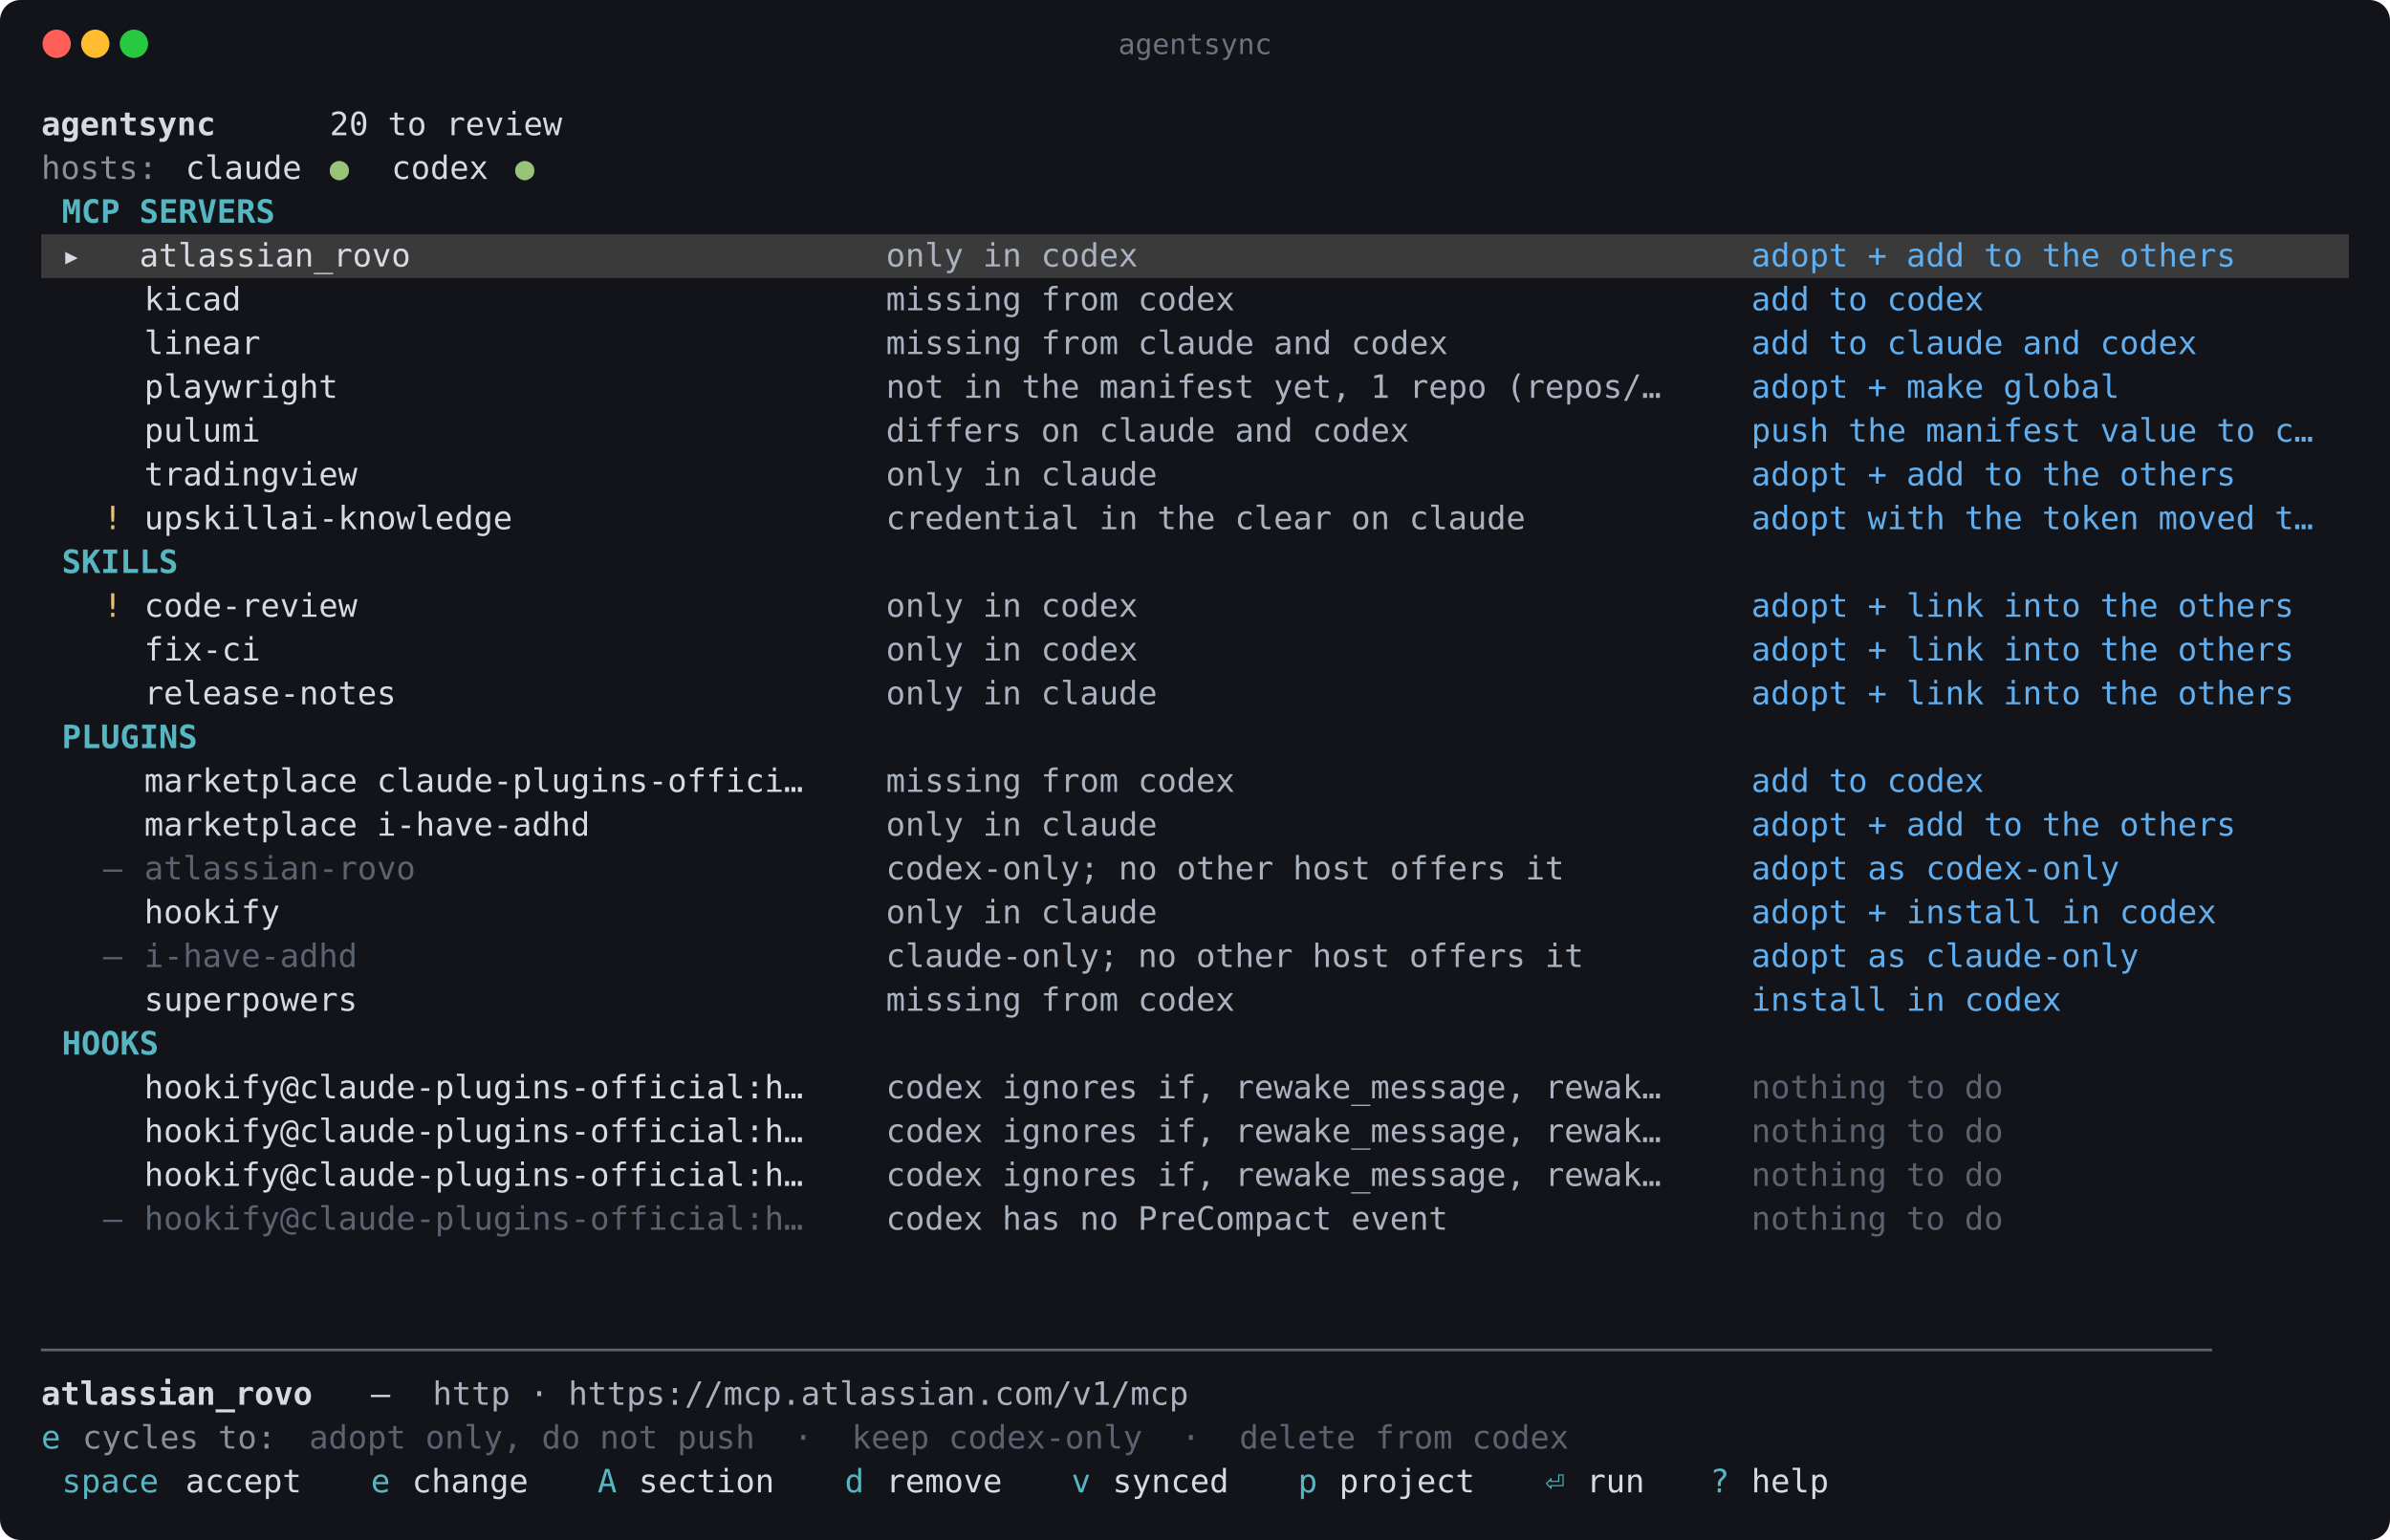
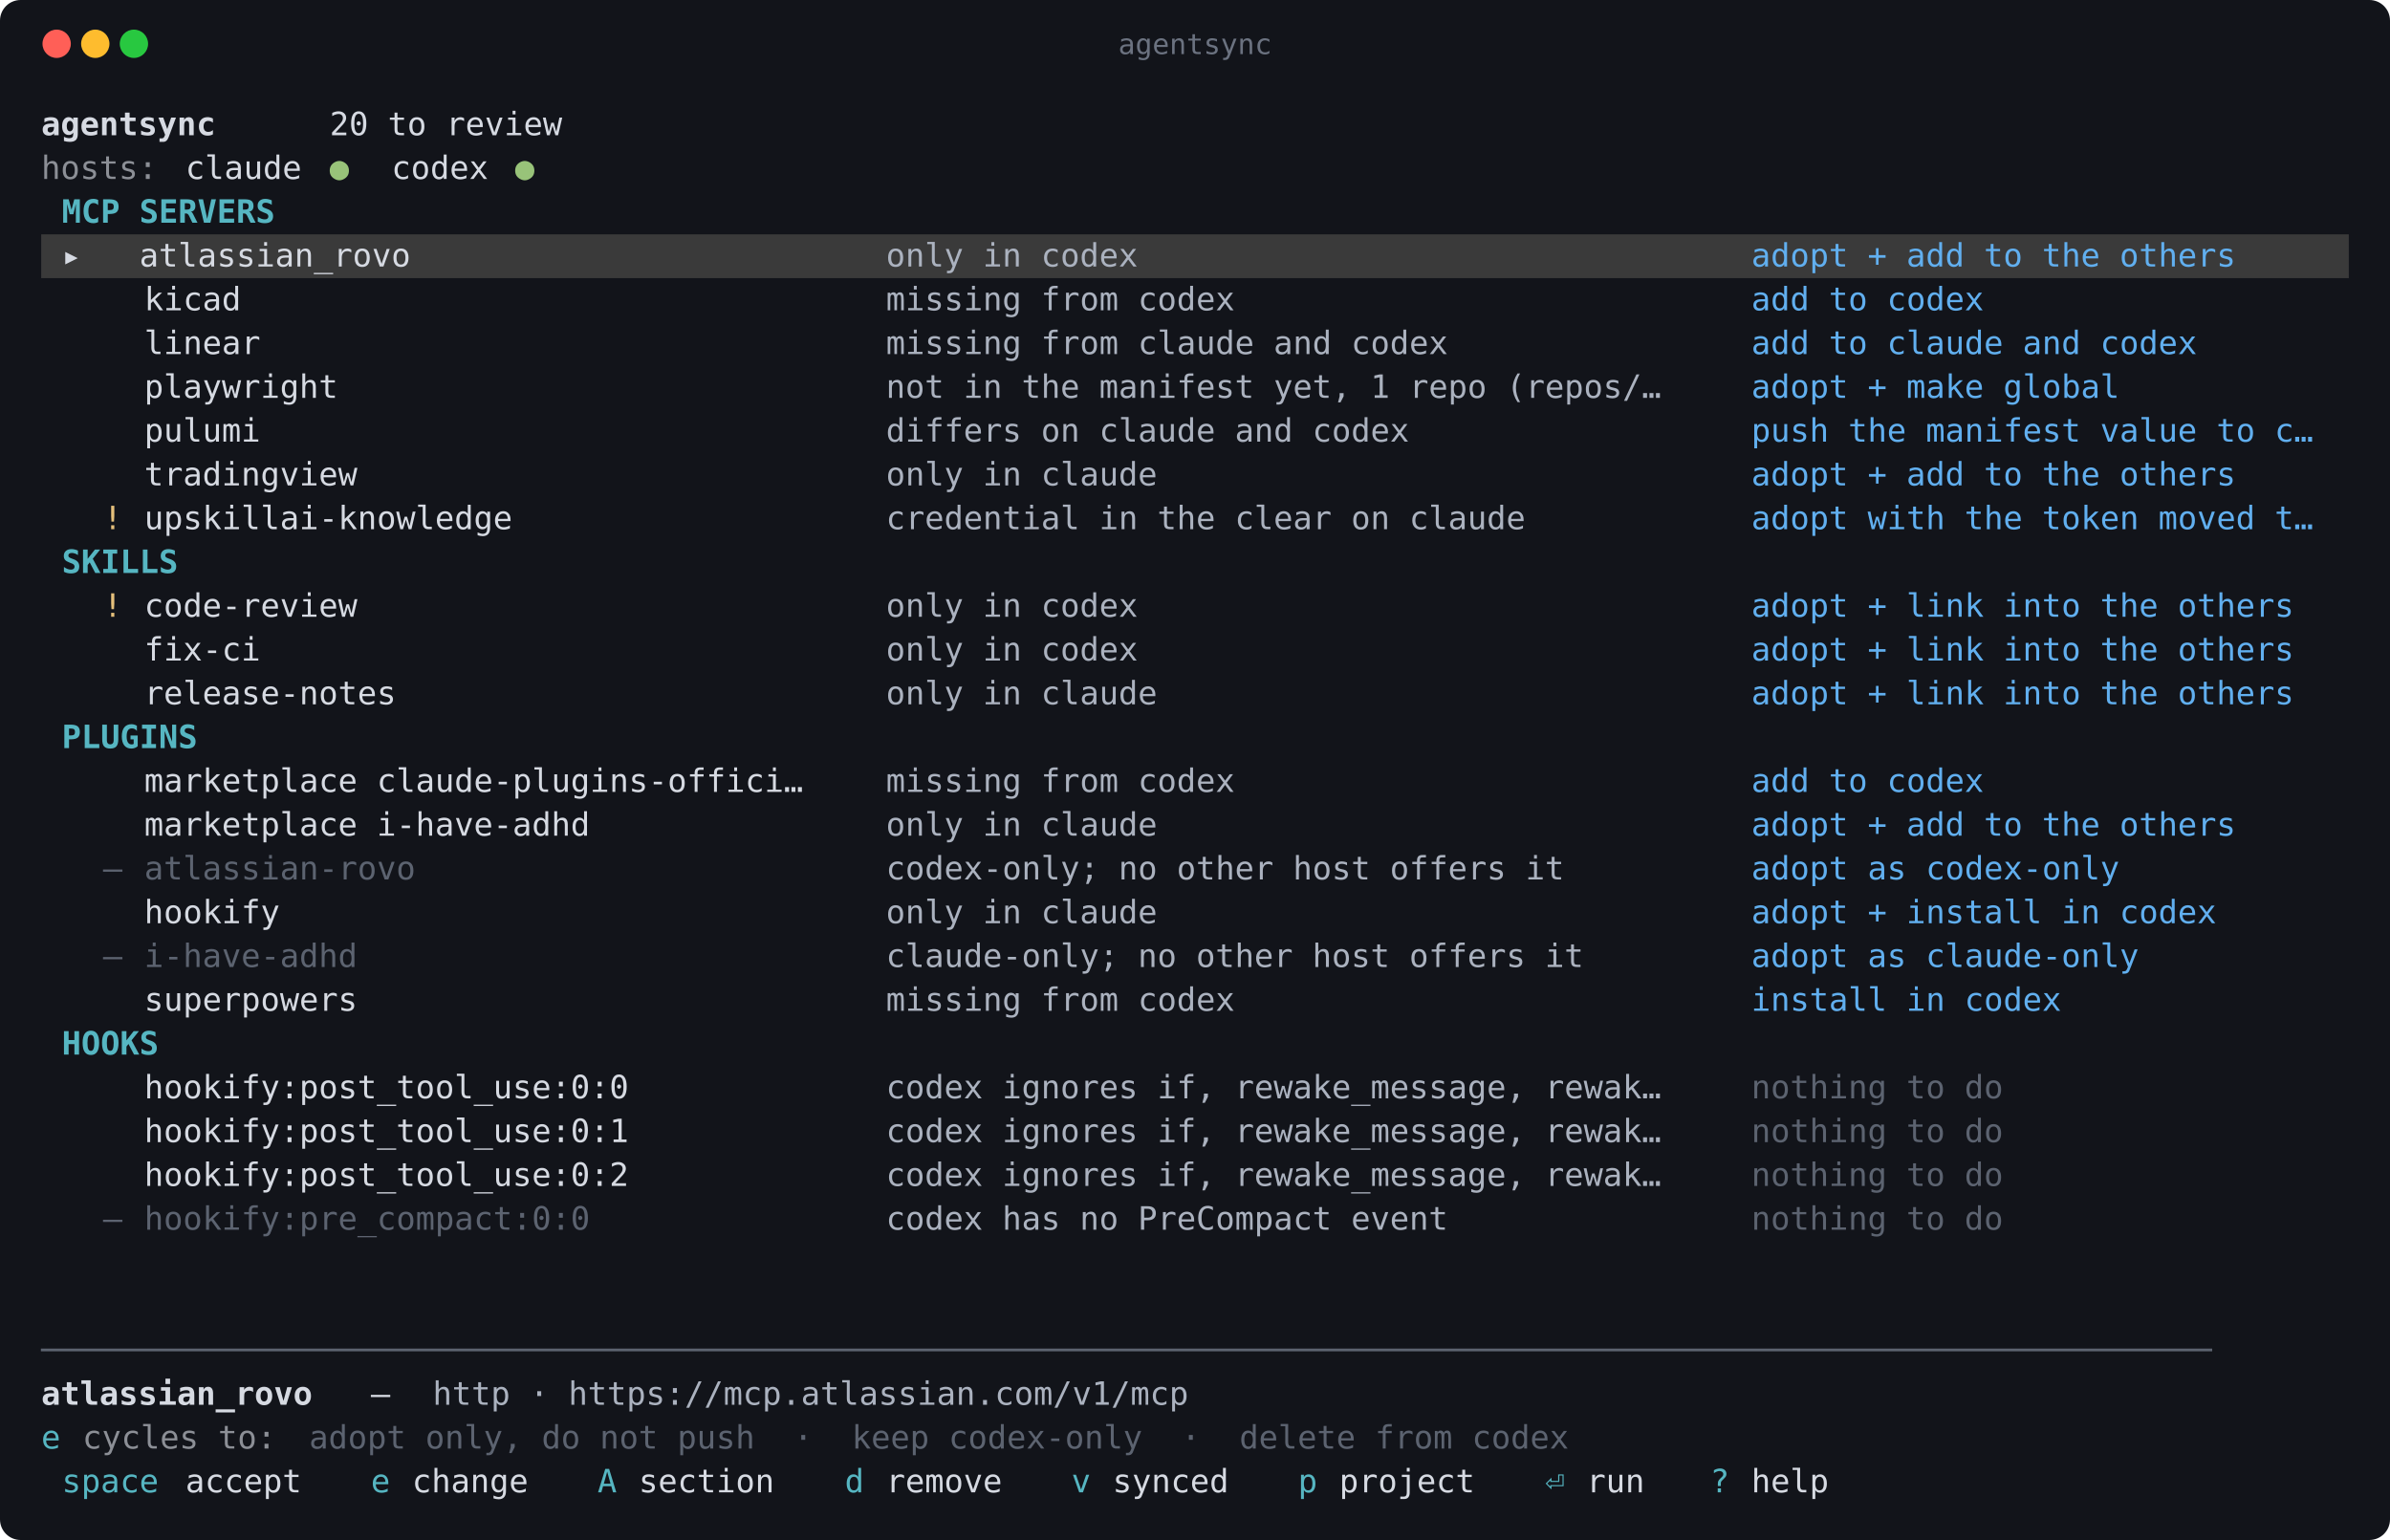
<svg xmlns="http://www.w3.org/2000/svg" width="928" height="598" viewBox="0 0 928 598" font-family="ui-monospace,SFMono-Regular,Menlo,Consolas,monospace" font-size="12.5">
  <rect width="928" height="598" rx="8" fill="#12141a" />
  <circle cx="22" cy="17" r="5.5" fill="#ff5f57" />
  <circle cx="37" cy="17" r="5.5" fill="#febc2e" />
  <circle cx="52" cy="17" r="5.5" fill="#28c840" />
  <text x="464" y="21" fill="#6b7280" text-anchor="middle" font-size="11">agentsync</text>
  <rect x="16.0" y="91.0" width="896.0" height="17.0" fill="#3a3a3a" />
  <text x="16.0" y="52.5" fill="#d6dae2" font-weight="600" xml:space="preserve">agentsync</text>
  <text x="128.0" y="52.5" fill="#d6dae2" xml:space="preserve">20 to review</text>
  <text x="16.0" y="69.5" fill="#d6dae2" opacity="0.62" xml:space="preserve">hosts:</text>
  <text x="72.0" y="69.5" fill="#d6dae2" xml:space="preserve">claude</text>
  <text x="128.0" y="69.5" fill="#98c379" xml:space="preserve">●</text>
  <text x="152.0" y="69.5" fill="#d6dae2" xml:space="preserve">codex</text>
  <text x="200.0" y="69.5" fill="#98c379" xml:space="preserve">●</text>
  <text x="24.0" y="86.5" fill="#56b6c2" font-weight="600" xml:space="preserve">MCP SERVERS</text>
  <text x="24.0" y="103.5" fill="#d6dae2" xml:space="preserve">▸   atlassian_rovo</text>
  <text x="344.0" y="103.5" fill="#abb2bf" xml:space="preserve">only in codex</text>
  <text x="680.0" y="103.5" fill="#61afef" xml:space="preserve">adopt + add to the others</text>
  <text x="56.0" y="120.5" fill="#d6dae2" xml:space="preserve">kicad</text>
  <text x="344.0" y="120.5" fill="#abb2bf" xml:space="preserve">missing from codex</text>
  <text x="680.0" y="120.5" fill="#61afef" xml:space="preserve">add to codex</text>
  <text x="56.0" y="137.5" fill="#d6dae2" xml:space="preserve">linear</text>
  <text x="344.0" y="137.5" fill="#abb2bf" xml:space="preserve">missing from claude and codex</text>
  <text x="680.0" y="137.5" fill="#61afef" xml:space="preserve">add to claude and codex</text>
  <text x="56.0" y="154.5" fill="#d6dae2" xml:space="preserve">playwright</text>
  <text x="344.0" y="154.5" fill="#abb2bf" xml:space="preserve">not in the manifest yet, 1 repo (repos/…</text>
  <text x="680.0" y="154.5" fill="#61afef" xml:space="preserve">adopt + make global</text>
  <text x="56.0" y="171.5" fill="#d6dae2" xml:space="preserve">pulumi</text>
  <text x="344.0" y="171.5" fill="#abb2bf" xml:space="preserve">differs on claude and codex</text>
  <text x="680.0" y="171.5" fill="#61afef" xml:space="preserve">push the manifest value to c…</text>
  <text x="56.0" y="188.5" fill="#d6dae2" xml:space="preserve">tradingview</text>
  <text x="344.0" y="188.5" fill="#abb2bf" xml:space="preserve">only in claude</text>
  <text x="680.0" y="188.5" fill="#61afef" xml:space="preserve">adopt + add to the others</text>
  <text x="40.0" y="205.5" fill="#e5c07b" xml:space="preserve">!</text>
  <text x="56.0" y="205.5" fill="#d6dae2" xml:space="preserve">upskillai-knowledge</text>
  <text x="344.0" y="205.5" fill="#abb2bf" xml:space="preserve">credential in the clear on claude</text>
  <text x="680.0" y="205.5" fill="#61afef" xml:space="preserve">adopt with the token moved t…</text>
  <text x="24.0" y="222.5" fill="#56b6c2" font-weight="600" xml:space="preserve">SKILLS</text>
  <text x="40.0" y="239.5" fill="#e5c07b" xml:space="preserve">!</text>
  <text x="56.0" y="239.5" fill="#d6dae2" xml:space="preserve">code-review</text>
  <text x="344.0" y="239.5" fill="#abb2bf" xml:space="preserve">only in codex</text>
  <text x="680.0" y="239.5" fill="#61afef" xml:space="preserve">adopt + link into the others</text>
  <text x="56.0" y="256.5" fill="#d6dae2" xml:space="preserve">fix-ci</text>
  <text x="344.0" y="256.5" fill="#abb2bf" xml:space="preserve">only in codex</text>
  <text x="680.0" y="256.5" fill="#61afef" xml:space="preserve">adopt + link into the others</text>
  <text x="56.0" y="273.5" fill="#d6dae2" xml:space="preserve">release-notes</text>
  <text x="344.0" y="273.5" fill="#abb2bf" xml:space="preserve">only in claude</text>
  <text x="680.0" y="273.5" fill="#61afef" xml:space="preserve">adopt + link into the others</text>
  <text x="24.0" y="290.5" fill="#56b6c2" font-weight="600" xml:space="preserve">PLUGINS</text>
  <text x="56.0" y="307.5" fill="#d6dae2" xml:space="preserve">marketplace claude-plugins-offici…</text>
  <text x="344.0" y="307.5" fill="#abb2bf" xml:space="preserve">missing from codex</text>
  <text x="680.0" y="307.5" fill="#61afef" xml:space="preserve">add to codex</text>
  <text x="56.0" y="324.5" fill="#d6dae2" xml:space="preserve">marketplace i-have-adhd</text>
  <text x="344.0" y="324.5" fill="#abb2bf" xml:space="preserve">only in claude</text>
  <text x="680.0" y="324.5" fill="#61afef" xml:space="preserve">adopt + add to the others</text>
  <text x="40.0" y="341.5" fill="#5c6370" xml:space="preserve">—</text>
  <text x="56.0" y="341.5" fill="#5c6370" xml:space="preserve">atlassian-rovo</text>
  <text x="344.0" y="341.5" fill="#abb2bf" xml:space="preserve">codex-only; no other host offers it</text>
  <text x="680.0" y="341.5" fill="#61afef" xml:space="preserve">adopt as codex-only</text>
  <text x="56.0" y="358.5" fill="#d6dae2" xml:space="preserve">hookify</text>
  <text x="344.0" y="358.5" fill="#abb2bf" xml:space="preserve">only in claude</text>
  <text x="680.0" y="358.5" fill="#61afef" xml:space="preserve">adopt + install in codex</text>
  <text x="40.0" y="375.5" fill="#5c6370" xml:space="preserve">—</text>
  <text x="56.0" y="375.5" fill="#5c6370" xml:space="preserve">i-have-adhd</text>
  <text x="344.0" y="375.5" fill="#abb2bf" xml:space="preserve">claude-only; no other host offers it</text>
  <text x="680.0" y="375.5" fill="#61afef" xml:space="preserve">adopt as claude-only</text>
  <text x="56.0" y="392.5" fill="#d6dae2" xml:space="preserve">superpowers</text>
  <text x="344.0" y="392.5" fill="#abb2bf" xml:space="preserve">missing from codex</text>
  <text x="680.0" y="392.5" fill="#61afef" xml:space="preserve">install in codex</text>
  <text x="24.0" y="409.5" fill="#56b6c2" font-weight="600" xml:space="preserve">HOOKS</text>
-   <text x="56.0" y="426.5" fill="#d6dae2" xml:space="preserve">hookify@claude-plugins-official:h…</text>
+   <text x="56.0" y="426.5" fill="#d6dae2" xml:space="preserve">hookify:post_tool_use:0:0</text>
  <text x="344.0" y="426.5" fill="#abb2bf" xml:space="preserve">codex ignores if, rewake_message, rewak…</text>
  <text x="680.0" y="426.5" fill="#5c6370" xml:space="preserve">nothing to do</text>
-   <text x="56.0" y="443.5" fill="#d6dae2" xml:space="preserve">hookify@claude-plugins-official:h…</text>
+   <text x="56.0" y="443.5" fill="#d6dae2" xml:space="preserve">hookify:post_tool_use:0:1</text>
  <text x="344.0" y="443.5" fill="#abb2bf" xml:space="preserve">codex ignores if, rewake_message, rewak…</text>
  <text x="680.0" y="443.5" fill="#5c6370" xml:space="preserve">nothing to do</text>
-   <text x="56.0" y="460.5" fill="#d6dae2" xml:space="preserve">hookify@claude-plugins-official:h…</text>
+   <text x="56.0" y="460.5" fill="#d6dae2" xml:space="preserve">hookify:post_tool_use:0:2</text>
  <text x="344.0" y="460.5" fill="#abb2bf" xml:space="preserve">codex ignores if, rewake_message, rewak…</text>
  <text x="680.0" y="460.5" fill="#5c6370" xml:space="preserve">nothing to do</text>
  <text x="40.0" y="477.5" fill="#5c6370" xml:space="preserve">—</text>
-   <text x="56.0" y="477.5" fill="#5c6370" xml:space="preserve">hookify@claude-plugins-official:h…</text>
+   <text x="56.0" y="477.5" fill="#5c6370" xml:space="preserve">hookify:pre_compact:0:0</text>
  <text x="344.0" y="477.5" fill="#abb2bf" xml:space="preserve">codex has no PreCompact event</text>
  <text x="680.0" y="477.5" fill="#5c6370" xml:space="preserve">nothing to do</text>
  <text x="16.0" y="528.5" fill="#5c6370" xml:space="preserve">────────────────────────────────────────────────────────────────────────────────────────────────────────────────</text>
  <text x="16.0" y="545.5" fill="#d6dae2" font-weight="600" xml:space="preserve">atlassian_rovo</text>
  <text x="144.0" y="545.5" fill="#d6dae2" xml:space="preserve">—</text>
  <text x="168.0" y="545.5" fill="#abb2bf" xml:space="preserve">http · https://mcp.atlassian.com/v1/mcp</text>
  <text x="16.0" y="562.5" fill="#56b6c2" xml:space="preserve">e</text>
  <text x="32.0" y="562.5" fill="#d6dae2" opacity="0.62" xml:space="preserve">cycles to:</text>
  <text x="120.0" y="562.5" fill="#5c6370" xml:space="preserve">adopt only, do not push  ·  keep codex-only  ·  delete from codex</text>
  <text x="24.0" y="579.5" fill="#56b6c2" xml:space="preserve">space</text>
  <text x="72.0" y="579.5" fill="#d6dae2" xml:space="preserve">accept</text>
  <text x="144.0" y="579.5" fill="#56b6c2" xml:space="preserve">e</text>
  <text x="160.0" y="579.5" fill="#d6dae2" xml:space="preserve">change</text>
  <text x="232.0" y="579.5" fill="#56b6c2" xml:space="preserve">A</text>
  <text x="248.0" y="579.5" fill="#d6dae2" xml:space="preserve">section</text>
  <text x="328.0" y="579.5" fill="#56b6c2" xml:space="preserve">d</text>
  <text x="344.0" y="579.5" fill="#d6dae2" xml:space="preserve">remove</text>
  <text x="416.0" y="579.5" fill="#56b6c2" xml:space="preserve">v</text>
  <text x="432.0" y="579.5" fill="#d6dae2" xml:space="preserve">synced</text>
  <text x="504.0" y="579.5" fill="#56b6c2" xml:space="preserve">p</text>
  <text x="520.0" y="579.5" fill="#d6dae2" xml:space="preserve">project</text>
  <text x="600.0" y="579.5" fill="#56b6c2" xml:space="preserve">⏎</text>
  <text x="616.0" y="579.5" fill="#d6dae2" xml:space="preserve">run</text>
  <text x="664.0" y="579.5" fill="#56b6c2" xml:space="preserve">?</text>
  <text x="680.0" y="579.5" fill="#d6dae2" xml:space="preserve">help</text>
</svg>
